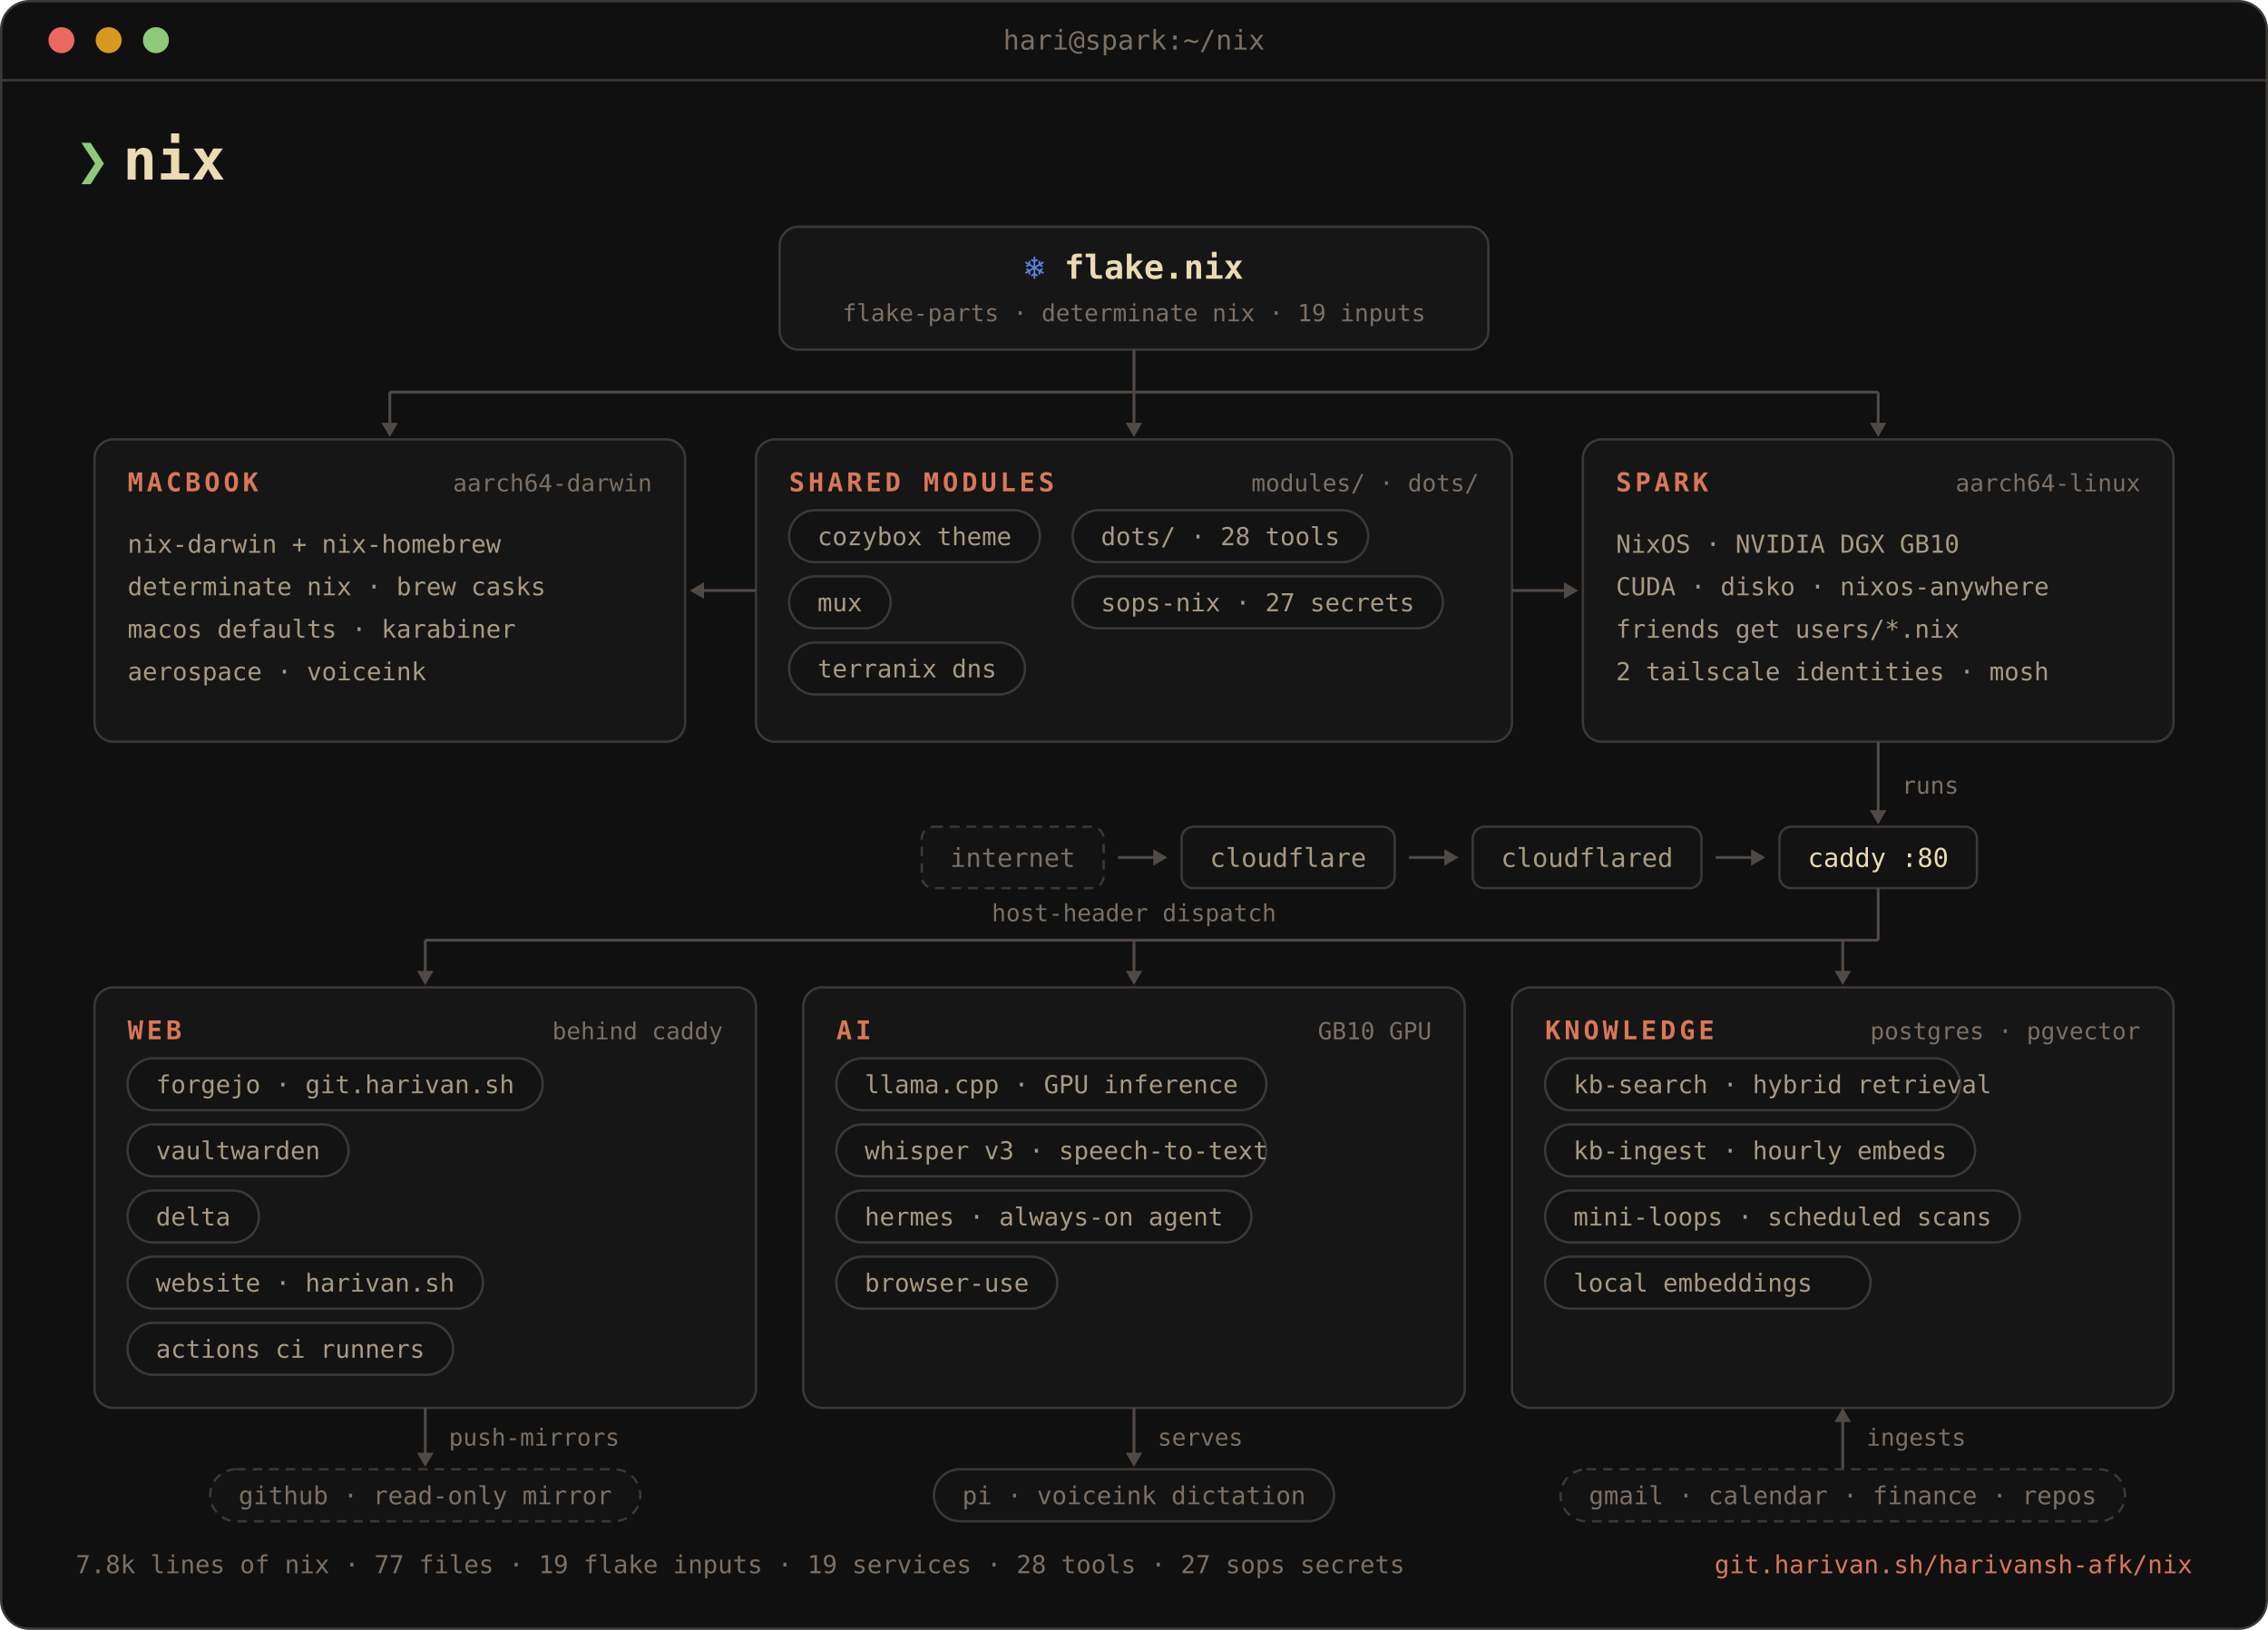
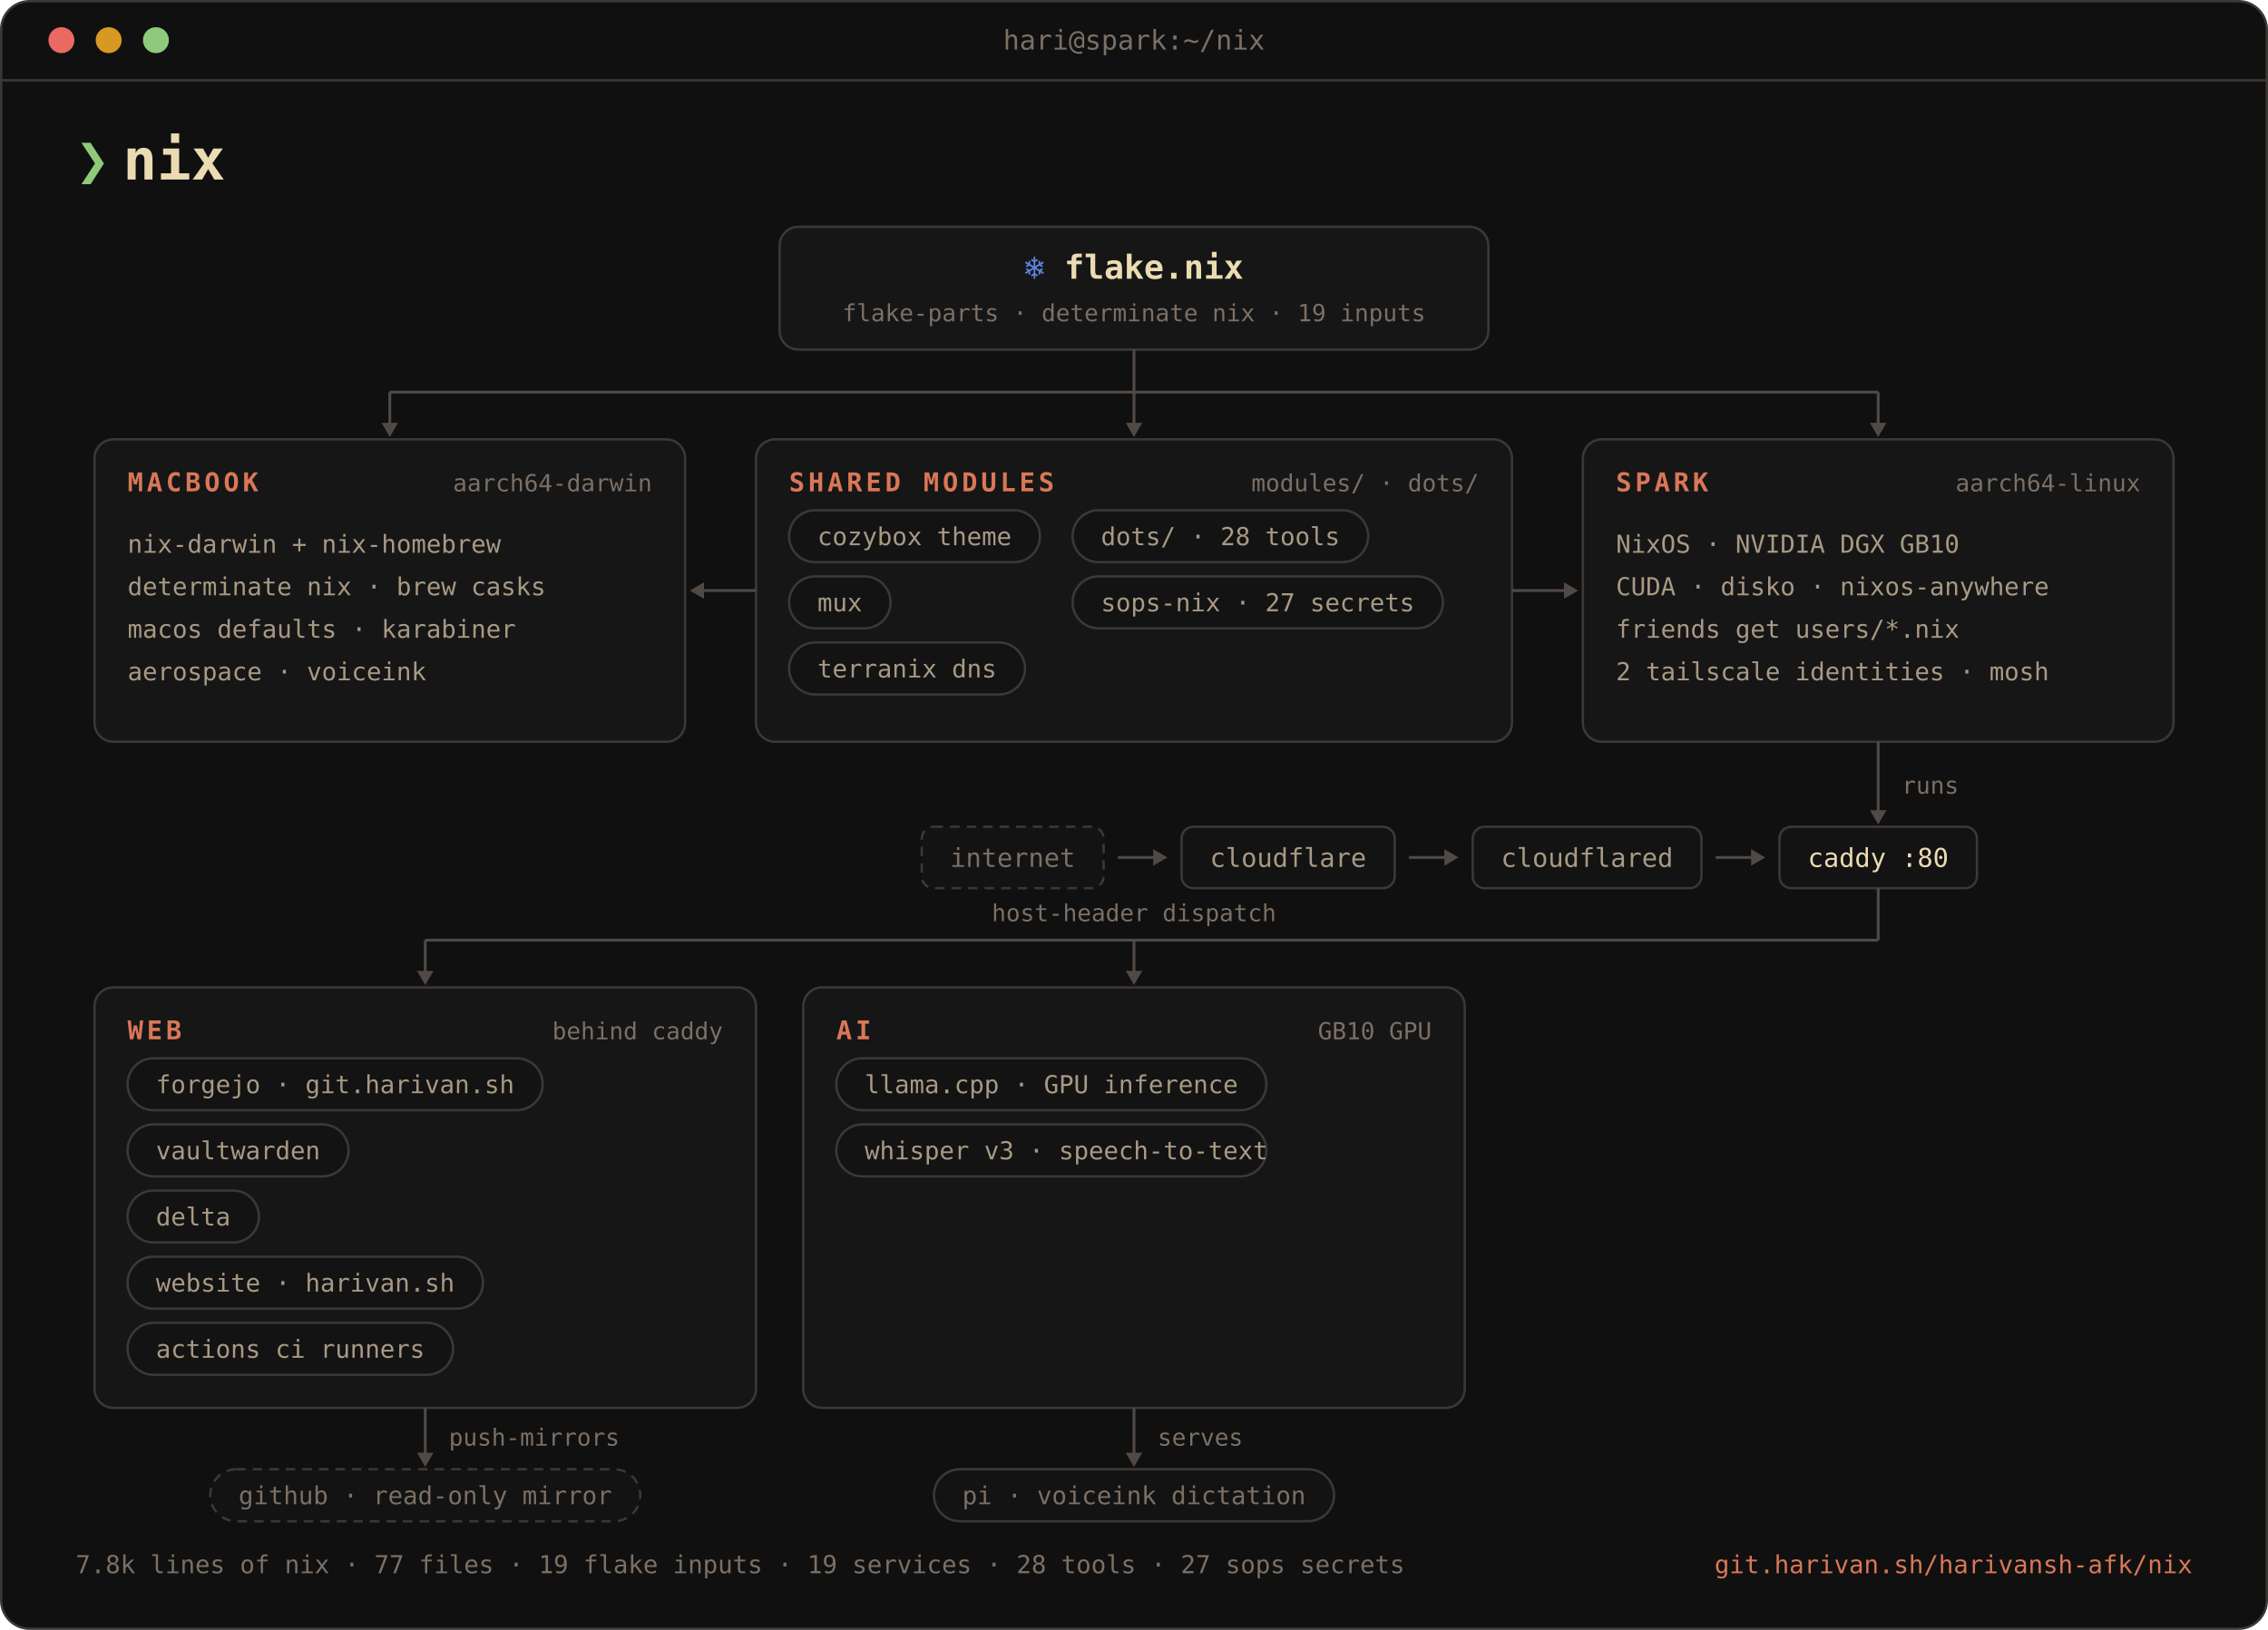
<svg xmlns="http://www.w3.org/2000/svg" viewBox="0 0 960 690" width="960" height="690" role="img" aria-label="Flowchart of the nix config: one flake feeding a nix-darwin macbook, shared modules, and a NixOS DGX Spark; the edge chain dispatches into web, ai, and knowledge service clusters">
  <rect x="0.5" y="0.5" width="959" height="689" rx="12" fill="#101010" stroke="#3c3836" stroke-width="1" />
  <line x1="0" y1="34" x2="960" y2="34" stroke="#3c3836" stroke-width="1" />
  <circle cx="26" cy="17" r="5.5" fill="#ea6962" />
  <circle cx="46" cy="17" r="5.5" fill="#d79921" />
  <circle cx="66" cy="17" r="5.5" fill="#8ec97c" />
  <text x="480" y="21" font-family="ui-monospace,'SF Mono',Menlo,Consolas,'DejaVu Sans Mono',monospace" font-size="11.5" fill="#7c6f64" font-weight="normal" text-anchor="middle">hari@spark:~/nix</text>
  <text x="32" y="76" font-family="ui-monospace,'SF Mono',Menlo,Consolas,'DejaVu Sans Mono',monospace" font-size="24" fill="#8ec97c" font-weight="bold" text-anchor="start">❯</text>
  <text x="52" y="76" font-family="ui-monospace,'SF Mono',Menlo,Consolas,'DejaVu Sans Mono',monospace" font-size="24" fill="#ebdbb2" font-weight="bold" text-anchor="start">nix</text>
  <rect x="330" y="96" width="300" height="52" rx="8" fill="#161616" stroke="#3c3836" stroke-width="1" />
  <text x="433.646" y="118" font-family="ui-monospace,'SF Mono',Menlo,Consolas,'DejaVu Sans Mono',monospace" font-size="14" fill="#5b84de" font-weight="bold" text-anchor="start">❄</text>
  <text x="450.502" y="118" font-family="ui-monospace,'SF Mono',Menlo,Consolas,'DejaVu Sans Mono',monospace" font-size="14" fill="#ebdbb2" font-weight="bold" text-anchor="start">flake.nix</text>
  <text x="480" y="136" font-family="ui-monospace,'SF Mono',Menlo,Consolas,'DejaVu Sans Mono',monospace" font-size="10" fill="#7c6f64" font-weight="normal" text-anchor="middle">flake-parts · determinate nix · 19 inputs</text>
  <line x1="480" y1="148" x2="480" y2="166" stroke="#504945" stroke-width="1.2" />
  <line x1="165" y1="166" x2="795" y2="166" stroke="#504945" stroke-width="1.2" />
  <line x1="165" y1="166" x2="165" y2="180" stroke="#504945" stroke-width="1.2" />
  <path d="M 161.5 179 L 168.5 179 L 165 185 Z" fill="#504945" />
  <line x1="480" y1="166" x2="480" y2="180" stroke="#504945" stroke-width="1.2" />
  <path d="M 476.5 179 L 483.5 179 L 480 185 Z" fill="#504945" />
  <line x1="795" y1="166" x2="795" y2="180" stroke="#504945" stroke-width="1.2" />
  <path d="M 791.5 179 L 798.5 179 L 795 185 Z" fill="#504945" />
  <rect x="40" y="186" width="250" height="128" rx="8" fill="#161616" stroke="#3c3836" stroke-width="1" />
  <text x="54" y="208" font-family="ui-monospace,'SF Mono',Menlo,Consolas,'DejaVu Sans Mono',monospace" font-size="11" fill="#d97757" font-weight="bold" text-anchor="start" letter-spacing="1.5">MACBOOK</text>
  <text x="276" y="208" font-family="ui-monospace,'SF Mono',Menlo,Consolas,'DejaVu Sans Mono',monospace" font-size="10" fill="#7c6f64" font-weight="normal" text-anchor="end">aarch64-darwin</text>
  <text x="54" y="234" font-family="ui-monospace,'SF Mono',Menlo,Consolas,'DejaVu Sans Mono',monospace" font-size="10.5" fill="#a89984" font-weight="normal" text-anchor="start">nix-darwin + nix-homebrew</text>
  <text x="54" y="252" font-family="ui-monospace,'SF Mono',Menlo,Consolas,'DejaVu Sans Mono',monospace" font-size="10.5" fill="#a89984" font-weight="normal" text-anchor="start">determinate nix · brew casks</text>
  <text x="54" y="270" font-family="ui-monospace,'SF Mono',Menlo,Consolas,'DejaVu Sans Mono',monospace" font-size="10.5" fill="#a89984" font-weight="normal" text-anchor="start">macos defaults · karabiner</text>
  <text x="54" y="288" font-family="ui-monospace,'SF Mono',Menlo,Consolas,'DejaVu Sans Mono',monospace" font-size="10.5" fill="#a89984" font-weight="normal" text-anchor="start">aerospace · voiceink</text>
  <rect x="320" y="186" width="320" height="128" rx="8" fill="#161616" stroke="#3c3836" stroke-width="1" />
  <text x="334" y="208" font-family="ui-monospace,'SF Mono',Menlo,Consolas,'DejaVu Sans Mono',monospace" font-size="11" fill="#d97757" font-weight="bold" text-anchor="start" letter-spacing="1.5">SHARED MODULES</text>
  <text x="626" y="208" font-family="ui-monospace,'SF Mono',Menlo,Consolas,'DejaVu Sans Mono',monospace" font-size="10" fill="#7c6f64" font-weight="normal" text-anchor="end">modules/ · dots/</text>
  <rect x="334" y="216" width="106.173" height="22" rx="11.0" fill="#131313" stroke="#3c3836" stroke-width="1" />
  <text x="346" y="230.8" font-family="ui-monospace,'SF Mono',Menlo,Consolas,'DejaVu Sans Mono',monospace" font-size="10.5" fill="#a89984" font-weight="normal" text-anchor="start">cozybox theme</text>
  <rect x="454" y="216" width="125.136" height="22" rx="11.0" fill="#131313" stroke="#3c3836" stroke-width="1" />
  <text x="466" y="230.8" font-family="ui-monospace,'SF Mono',Menlo,Consolas,'DejaVu Sans Mono',monospace" font-size="10.5" fill="#a89984" font-weight="normal" text-anchor="start">dots/ · 28 tools</text>
  <rect x="334" y="244" width="42.963" height="22" rx="11.0" fill="#131313" stroke="#3c3836" stroke-width="1" />
  <text x="346" y="258.8" font-family="ui-monospace,'SF Mono',Menlo,Consolas,'DejaVu Sans Mono',monospace" font-size="10.5" fill="#a89984" font-weight="normal" text-anchor="start">mux</text>
  <rect x="454" y="244" width="156.741" height="22" rx="11.0" fill="#131313" stroke="#3c3836" stroke-width="1" />
  <text x="466" y="258.8" font-family="ui-monospace,'SF Mono',Menlo,Consolas,'DejaVu Sans Mono',monospace" font-size="10.5" fill="#a89984" font-weight="normal" text-anchor="start">sops-nix · 27 secrets</text>
  <rect x="334" y="272" width="99.852" height="22" rx="11.0" fill="#131313" stroke="#3c3836" stroke-width="1" />
  <text x="346" y="286.8" font-family="ui-monospace,'SF Mono',Menlo,Consolas,'DejaVu Sans Mono',monospace" font-size="10.5" fill="#a89984" font-weight="normal" text-anchor="start">terranix dns</text>
  <rect x="670" y="186" width="250" height="128" rx="8" fill="#161616" stroke="#3c3836" stroke-width="1" />
  <text x="684" y="208" font-family="ui-monospace,'SF Mono',Menlo,Consolas,'DejaVu Sans Mono',monospace" font-size="11" fill="#d97757" font-weight="bold" text-anchor="start" letter-spacing="1.5">SPARK</text>
  <text x="906" y="208" font-family="ui-monospace,'SF Mono',Menlo,Consolas,'DejaVu Sans Mono',monospace" font-size="10" fill="#7c6f64" font-weight="normal" text-anchor="end">aarch64-linux</text>
  <text x="684" y="234" font-family="ui-monospace,'SF Mono',Menlo,Consolas,'DejaVu Sans Mono',monospace" font-size="10.5" fill="#a89984" font-weight="normal" text-anchor="start">NixOS · NVIDIA DGX GB10</text>
  <text x="684" y="252" font-family="ui-monospace,'SF Mono',Menlo,Consolas,'DejaVu Sans Mono',monospace" font-size="10.5" fill="#a89984" font-weight="normal" text-anchor="start">CUDA · disko · nixos-anywhere</text>
  <text x="684" y="270" font-family="ui-monospace,'SF Mono',Menlo,Consolas,'DejaVu Sans Mono',monospace" font-size="10.5" fill="#a89984" font-weight="normal" text-anchor="start">friends get users/*.nix</text>
  <text x="684" y="288" font-family="ui-monospace,'SF Mono',Menlo,Consolas,'DejaVu Sans Mono',monospace" font-size="10.5" fill="#a89984" font-weight="normal" text-anchor="start">2 tailscale identities · mosh</text>
  <line x1="320" y1="250" x2="297" y2="250" stroke="#504945" stroke-width="1.2" />
  <path d="M 298 246.5 L 292 250 L 298 253.5 Z" fill="#504945" />
  <line x1="640" y1="250" x2="663" y2="250" stroke="#504945" stroke-width="1.2" />
  <path d="M 662 246.5 L 668 250 L 662 253.5 Z" fill="#504945" />
  <line x1="795" y1="314" x2="795" y2="344" stroke="#504945" stroke-width="1.2" />
  <path d="M 791.5 343 L 798.5 343 L 795 349 Z" fill="#504945" />
  <text x="805" y="336" font-family="ui-monospace,'SF Mono',Menlo,Consolas,'DejaVu Sans Mono',monospace" font-size="10" fill="#7c6f64" font-weight="normal" text-anchor="start">runs</text>
  <rect x="390.163" y="350" width="76.976" height="26" rx="5" fill="#131313" stroke="#3c3836" stroke-width="1" stroke-dasharray="4 3" />
  <text x="428.651" y="367" font-family="ui-monospace,'SF Mono',Menlo,Consolas,'DejaVu Sans Mono',monospace" font-size="11" fill="#7c6f64" font-weight="normal" text-anchor="middle">internet</text>
  <line x1="473.139" y1="363" x2="489.139" y2="363" stroke="#504945" stroke-width="1.2" />
  <path d="M 488.139 359.5 L 494.139 363 L 488.139 366.5 Z" fill="#504945" />
  <rect x="500.139" y="350" width="90.22" height="26" rx="5" fill="#131313" stroke="#3c3836" stroke-width="1" />
  <text x="545.249" y="367" font-family="ui-monospace,'SF Mono',Menlo,Consolas,'DejaVu Sans Mono',monospace" font-size="11" fill="#a89984" font-weight="normal" text-anchor="middle">cloudflare</text>
  <line x1="596.359" y1="363" x2="612.359" y2="363" stroke="#504945" stroke-width="1.2" />
  <path d="M 611.359 359.5 L 617.359 363 L 611.359 366.5 Z" fill="#504945" />
  <rect x="623.359" y="350" width="96.842" height="26" rx="5" fill="#131313" stroke="#3c3836" stroke-width="1" />
  <text x="671.78" y="367" font-family="ui-monospace,'SF Mono',Menlo,Consolas,'DejaVu Sans Mono',monospace" font-size="11" fill="#a89984" font-weight="normal" text-anchor="middle">cloudflared</text>
  <line x1="726.201" y1="363" x2="742.201" y2="363" stroke="#504945" stroke-width="1.2" />
  <path d="M 741.201 359.5 L 747.201 363 L 741.201 366.5 Z" fill="#504945" />
  <rect x="753.201" y="350" width="83.598" height="26" rx="5" fill="#131313" stroke="#3c3836" stroke-width="1" />
  <text x="795" y="367" font-family="ui-monospace,'SF Mono',Menlo,Consolas,'DejaVu Sans Mono',monospace" font-size="11" fill="#ebdbb2" font-weight="normal" text-anchor="middle">caddy :80</text>
  <line x1="795" y1="376" x2="795" y2="398" stroke="#504945" stroke-width="1.2" />
  <line x1="180" y1="398" x2="795" y2="398" stroke="#504945" stroke-width="1.2" />
  <line x1="180" y1="398" x2="180" y2="412" stroke="#504945" stroke-width="1.2" />
  <path d="M 176.5 411 L 183.5 411 L 180 417 Z" fill="#504945" />
  <line x1="480" y1="398" x2="480" y2="412" stroke="#504945" stroke-width="1.2" />
  <path d="M 476.5 411 L 483.5 411 L 480 417 Z" fill="#504945" />
-   <line x1="780" y1="398" x2="780" y2="412" stroke="#504945" stroke-width="1.2" />
-   <path d="M 776.5 411 L 783.5 411 L 780 417 Z" fill="#504945" />
  <text x="480" y="390" font-family="ui-monospace,'SF Mono',Menlo,Consolas,'DejaVu Sans Mono',monospace" font-size="10" fill="#7c6f64" font-weight="normal" text-anchor="middle">host-header dispatch</text>
  <rect x="40" y="418" width="280" height="178" rx="8" fill="#161616" stroke="#3c3836" stroke-width="1" />
  <text x="54" y="440" font-family="ui-monospace,'SF Mono',Menlo,Consolas,'DejaVu Sans Mono',monospace" font-size="11" fill="#d97757" font-weight="bold" text-anchor="start" letter-spacing="1.5">WEB</text>
  <text x="306" y="440" font-family="ui-monospace,'SF Mono',Menlo,Consolas,'DejaVu Sans Mono',monospace" font-size="10" fill="#7c6f64" font-weight="normal" text-anchor="end">behind caddy</text>
  <rect x="54" y="448" width="175.704" height="22" rx="11.0" fill="#131313" stroke="#3c3836" stroke-width="1" />
  <text x="66" y="462.8" font-family="ui-monospace,'SF Mono',Menlo,Consolas,'DejaVu Sans Mono',monospace" font-size="10.5" fill="#a89984" font-weight="normal" text-anchor="start">forgejo · git.harivan.sh</text>
  <rect x="54" y="476" width="93.531" height="22" rx="11.0" fill="#131313" stroke="#3c3836" stroke-width="1" />
  <text x="66" y="490.8" font-family="ui-monospace,'SF Mono',Menlo,Consolas,'DejaVu Sans Mono',monospace" font-size="10.5" fill="#a89984" font-weight="normal" text-anchor="start">vaultwarden</text>
  <rect x="54" y="504" width="55.605" height="22" rx="11.0" fill="#131313" stroke="#3c3836" stroke-width="1" />
  <text x="66" y="518.8" font-family="ui-monospace,'SF Mono',Menlo,Consolas,'DejaVu Sans Mono',monospace" font-size="10.5" fill="#a89984" font-weight="normal" text-anchor="start">delta</text>
  <rect x="54" y="532" width="150.42" height="22" rx="11.0" fill="#131313" stroke="#3c3836" stroke-width="1" />
  <text x="66" y="546.8" font-family="ui-monospace,'SF Mono',Menlo,Consolas,'DejaVu Sans Mono',monospace" font-size="10.5" fill="#a89984" font-weight="normal" text-anchor="start">website · harivan.sh</text>
  <rect x="54" y="560" width="137.778" height="22" rx="11.0" fill="#131313" stroke="#3c3836" stroke-width="1" />
  <text x="66" y="574.8" font-family="ui-monospace,'SF Mono',Menlo,Consolas,'DejaVu Sans Mono',monospace" font-size="10.5" fill="#a89984" font-weight="normal" text-anchor="start">actions ci runners</text>
  <rect x="340" y="418" width="280" height="178" rx="8" fill="#161616" stroke="#3c3836" stroke-width="1" />
  <text x="354" y="440" font-family="ui-monospace,'SF Mono',Menlo,Consolas,'DejaVu Sans Mono',monospace" font-size="11" fill="#d97757" font-weight="bold" text-anchor="start" letter-spacing="1.5">AI</text>
  <text x="606" y="440" font-family="ui-monospace,'SF Mono',Menlo,Consolas,'DejaVu Sans Mono',monospace" font-size="10" fill="#7c6f64" font-weight="normal" text-anchor="end">GB10 GPU</text>
  <rect x="354" y="448" width="182.025" height="22" rx="11.0" fill="#131313" stroke="#3c3836" stroke-width="1" />
  <text x="366" y="462.8" font-family="ui-monospace,'SF Mono',Menlo,Consolas,'DejaVu Sans Mono',monospace" font-size="10.5" fill="#a89984" font-weight="normal" text-anchor="start">llama.cpp · GPU inference</text>
  <rect x="354" y="476" width="182.025" height="22" rx="11.0" fill="#131313" stroke="#3c3836" stroke-width="1" />
  <text x="366" y="490.8" font-family="ui-monospace,'SF Mono',Menlo,Consolas,'DejaVu Sans Mono',monospace" font-size="10.5" fill="#a89984" font-weight="normal" text-anchor="start">whisper v3 · speech-to-text</text>
-   <rect x="354" y="504" width="175.704" height="22" rx="11.0" fill="#131313" stroke="#3c3836" stroke-width="1" />
-   <text x="366" y="518.8" font-family="ui-monospace,'SF Mono',Menlo,Consolas,'DejaVu Sans Mono',monospace" font-size="10.5" fill="#a89984" font-weight="normal" text-anchor="start">hermes · always-on agent</text>
-   <rect x="354" y="532" width="93.531" height="22" rx="11.0" fill="#131313" stroke="#3c3836" stroke-width="1" />
-   <text x="366" y="546.8" font-family="ui-monospace,'SF Mono',Menlo,Consolas,'DejaVu Sans Mono',monospace" font-size="10.5" fill="#a89984" font-weight="normal" text-anchor="start">browser-use</text>
-   <rect x="640" y="418" width="280" height="178" rx="8" fill="#161616" stroke="#3c3836" stroke-width="1" />
-   <text x="654" y="440" font-family="ui-monospace,'SF Mono',Menlo,Consolas,'DejaVu Sans Mono',monospace" font-size="11" fill="#d97757" font-weight="bold" text-anchor="start" letter-spacing="1.5">KNOWLEDGE</text>
-   <text x="906" y="440" font-family="ui-monospace,'SF Mono',Menlo,Consolas,'DejaVu Sans Mono',monospace" font-size="10" fill="#7c6f64" font-weight="normal" text-anchor="end">postgres · pgvector</text>
-   <rect x="654" y="448" width="175.704" height="22" rx="11.0" fill="#131313" stroke="#3c3836" stroke-width="1" />
-   <text x="666" y="462.8" font-family="ui-monospace,'SF Mono',Menlo,Consolas,'DejaVu Sans Mono',monospace" font-size="10.5" fill="#a89984" font-weight="normal" text-anchor="start">kb-search · hybrid retrieval</text>
-   <rect x="654" y="476" width="182.025" height="22" rx="11.0" fill="#131313" stroke="#3c3836" stroke-width="1" />
-   <text x="666" y="490.8" font-family="ui-monospace,'SF Mono',Menlo,Consolas,'DejaVu Sans Mono',monospace" font-size="10.5" fill="#a89984" font-weight="normal" text-anchor="start">kb-ingest · hourly embeds</text>
-   <rect x="654" y="504" width="200.988" height="22" rx="11.0" fill="#131313" stroke="#3c3836" stroke-width="1" />
-   <text x="666" y="518.8" font-family="ui-monospace,'SF Mono',Menlo,Consolas,'DejaVu Sans Mono',monospace" font-size="10.5" fill="#a89984" font-weight="normal" text-anchor="start">mini-loops · scheduled scans</text>
-   <rect x="654" y="532" width="137.778" height="22" rx="11.0" fill="#131313" stroke="#3c3836" stroke-width="1" />
-   <text x="666" y="546.8" font-family="ui-monospace,'SF Mono',Menlo,Consolas,'DejaVu Sans Mono',monospace" font-size="10.5" fill="#a89984" font-weight="normal" text-anchor="start">local embeddings</text>
  <line x1="180" y1="596" x2="180" y2="616" stroke="#504945" stroke-width="1.2" />
  <path d="M 176.5 615 L 183.5 615 L 180 621 Z" fill="#504945" />
  <text x="190" y="612" font-family="ui-monospace,'SF Mono',Menlo,Consolas,'DejaVu Sans Mono',monospace" font-size="10" fill="#7c6f64" font-weight="normal" text-anchor="start">push-mirrors</text>
  <rect x="88.987" y="622" width="182.025" height="22" rx="11.0" fill="#131313" stroke="#3c3836" stroke-width="1" stroke-dasharray="4 3" />
  <text x="100.987" y="636.8" font-family="ui-monospace,'SF Mono',Menlo,Consolas,'DejaVu Sans Mono',monospace" font-size="10.5" fill="#7c6f64" font-weight="normal" text-anchor="start">github · read-only mirror</text>
  <line x1="480" y1="596" x2="480" y2="616" stroke="#504945" stroke-width="1.2" />
  <path d="M 476.5 615 L 483.5 615 L 480 621 Z" fill="#504945" />
  <text x="490" y="612" font-family="ui-monospace,'SF Mono',Menlo,Consolas,'DejaVu Sans Mono',monospace" font-size="10" fill="#7c6f64" font-weight="normal" text-anchor="start">serves</text>
  <rect x="395.308" y="622" width="169.383" height="22" rx="11.0" fill="#131313" stroke="#3c3836" stroke-width="1" />
  <text x="407.308" y="636.8" font-family="ui-monospace,'SF Mono',Menlo,Consolas,'DejaVu Sans Mono',monospace" font-size="10.5" fill="#7c6f64" font-weight="normal" text-anchor="start">pi · voiceink dictation</text>
-   <line x1="780" y1="622" x2="780" y2="601" stroke="#504945" stroke-width="1.2" />
-   <path d="M 776.5 602 L 783.5 602 L 780 596 Z" fill="#504945" />
-   <text x="790" y="612" font-family="ui-monospace,'SF Mono',Menlo,Consolas,'DejaVu Sans Mono',monospace" font-size="10" fill="#7c6f64" font-weight="normal" text-anchor="start">ingests</text>
-   <rect x="660.543" y="622" width="238.914" height="22" rx="11.0" fill="#131313" stroke="#3c3836" stroke-width="1" stroke-dasharray="4 3" />
-   <text x="672.543" y="636.8" font-family="ui-monospace,'SF Mono',Menlo,Consolas,'DejaVu Sans Mono',monospace" font-size="10.5" fill="#7c6f64" font-weight="normal" text-anchor="start">gmail · calendar · finance · repos</text>
  <text x="32" y="666" font-family="ui-monospace,'SF Mono',Menlo,Consolas,'DejaVu Sans Mono',monospace" font-size="10.5" fill="#7c6f64" font-weight="normal" text-anchor="start">7.8k lines of nix · 77 files · 19 flake inputs · 19 services · 28 tools · 27 sops secrets</text>
  <text x="928" y="666" font-family="ui-monospace,'SF Mono',Menlo,Consolas,'DejaVu Sans Mono',monospace" font-size="10.5" fill="#d97757" font-weight="normal" text-anchor="end">git.harivan.sh/harivansh-afk/nix</text>
</svg>
